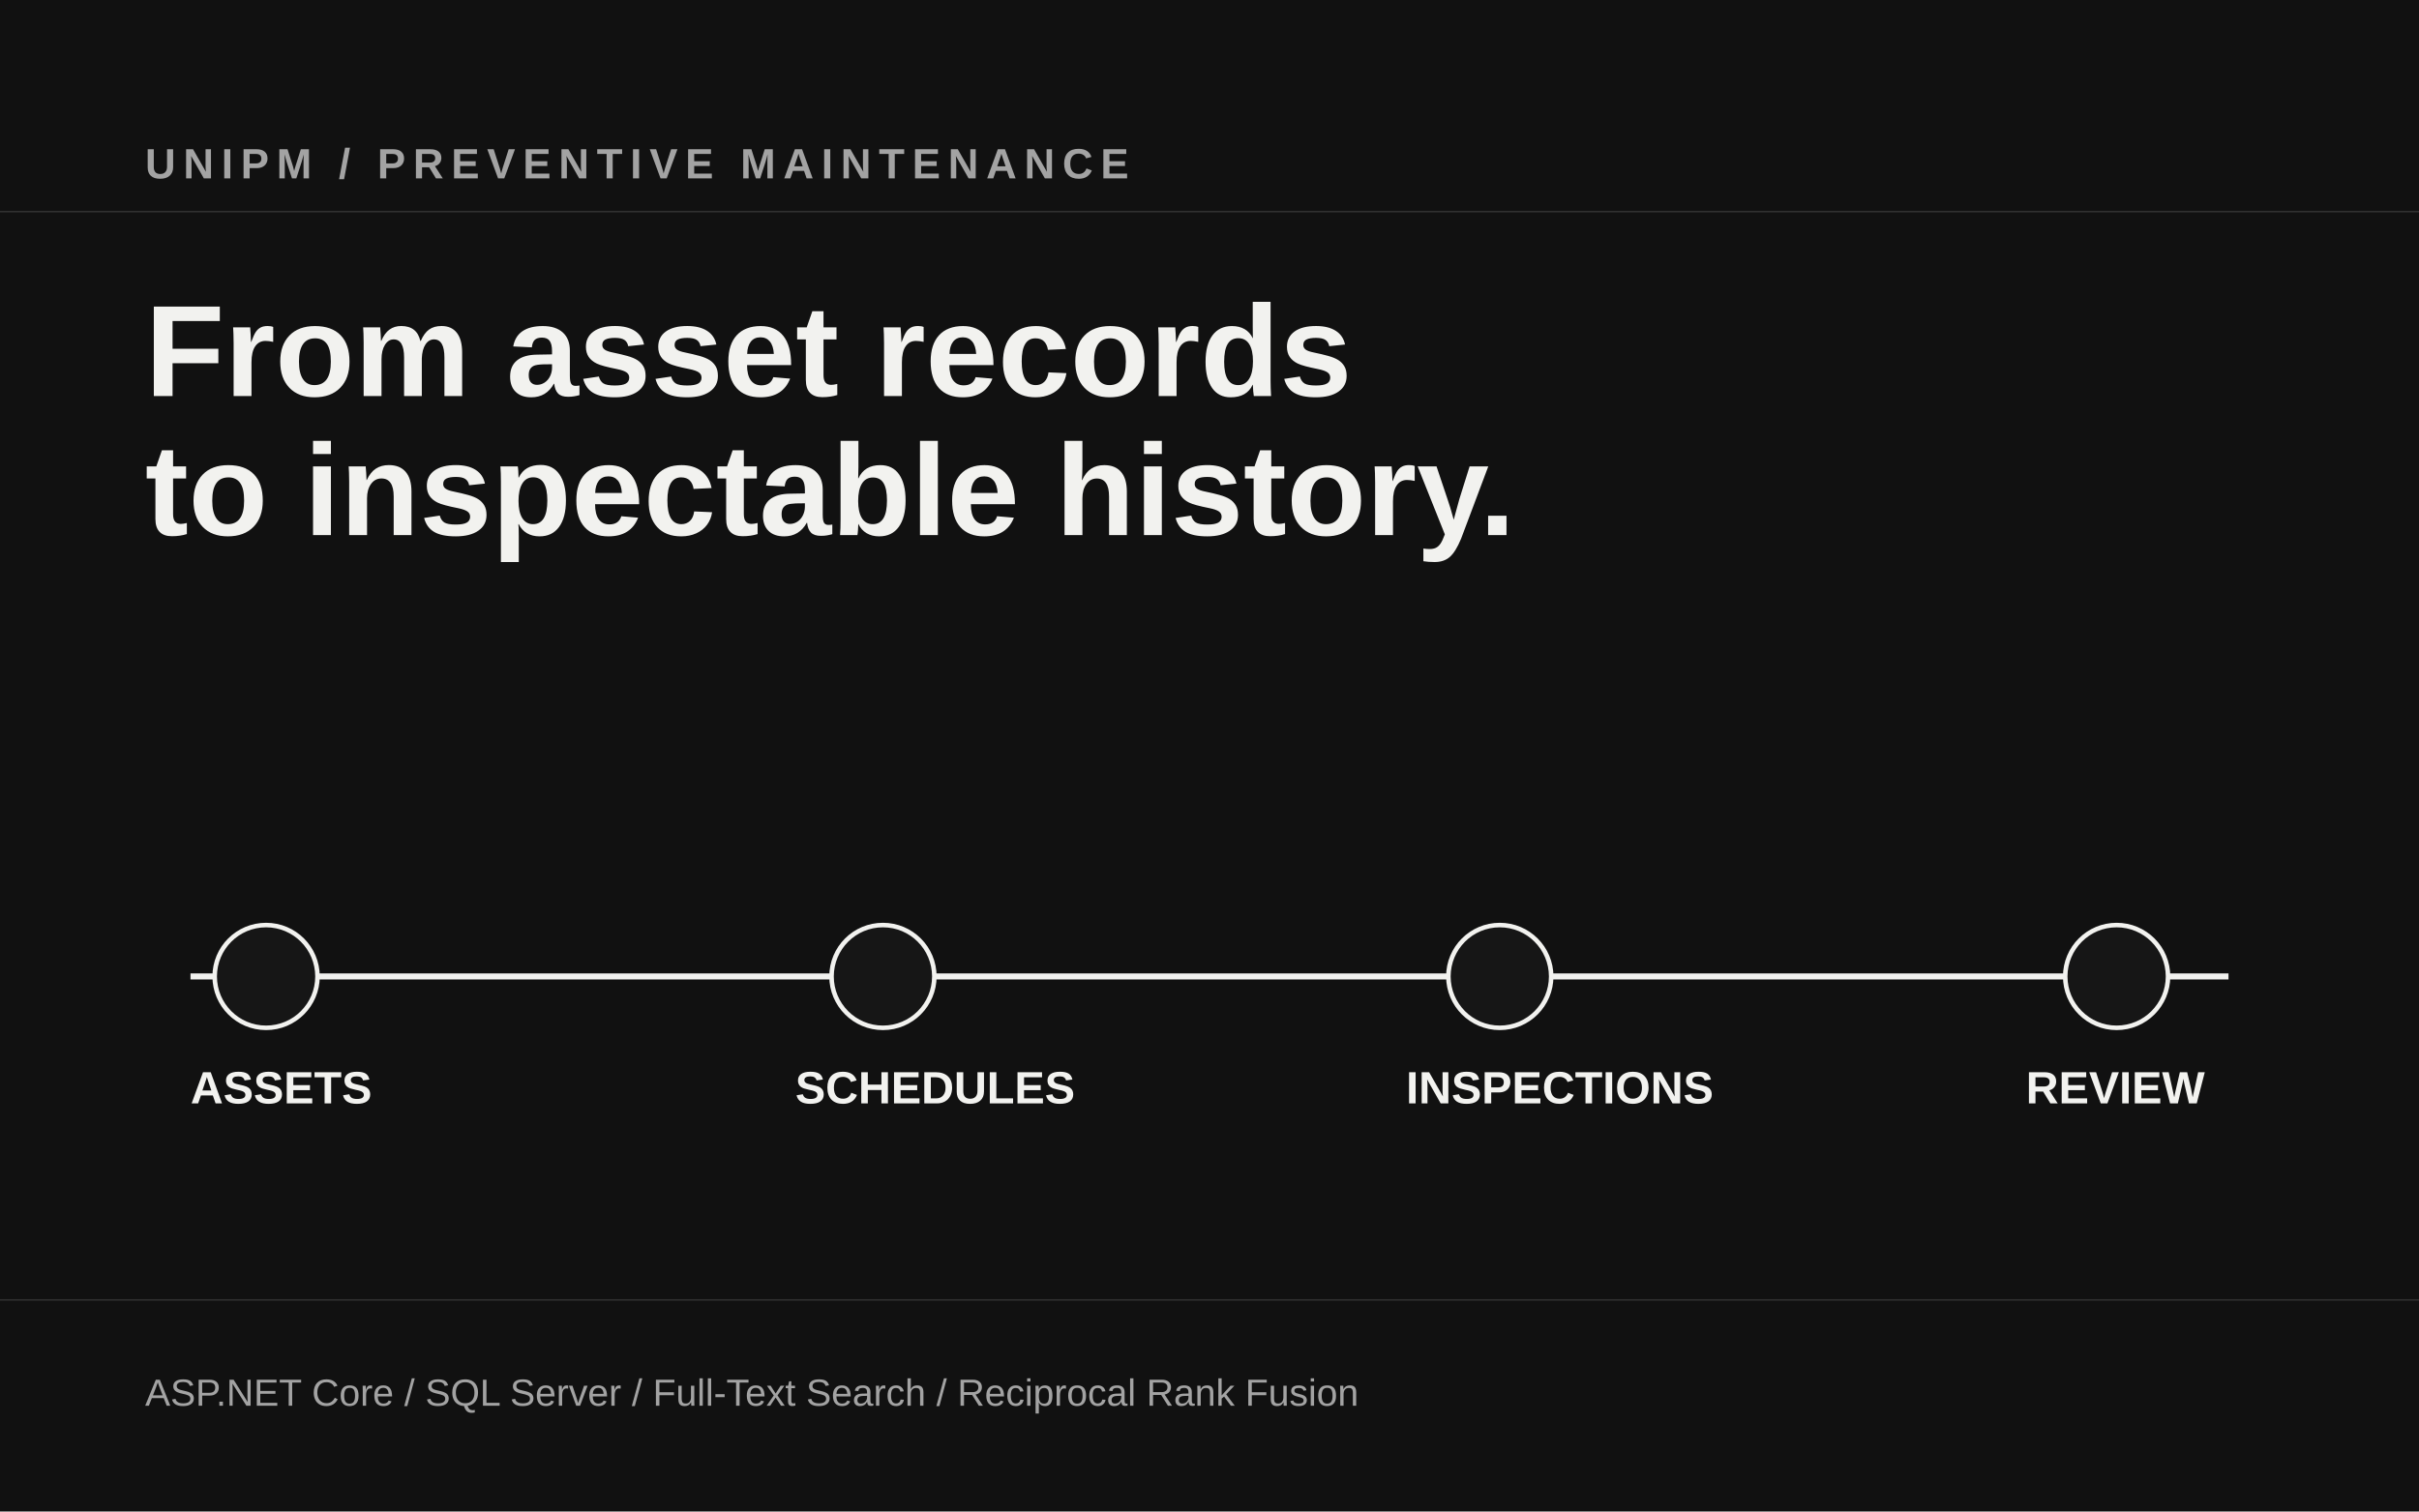
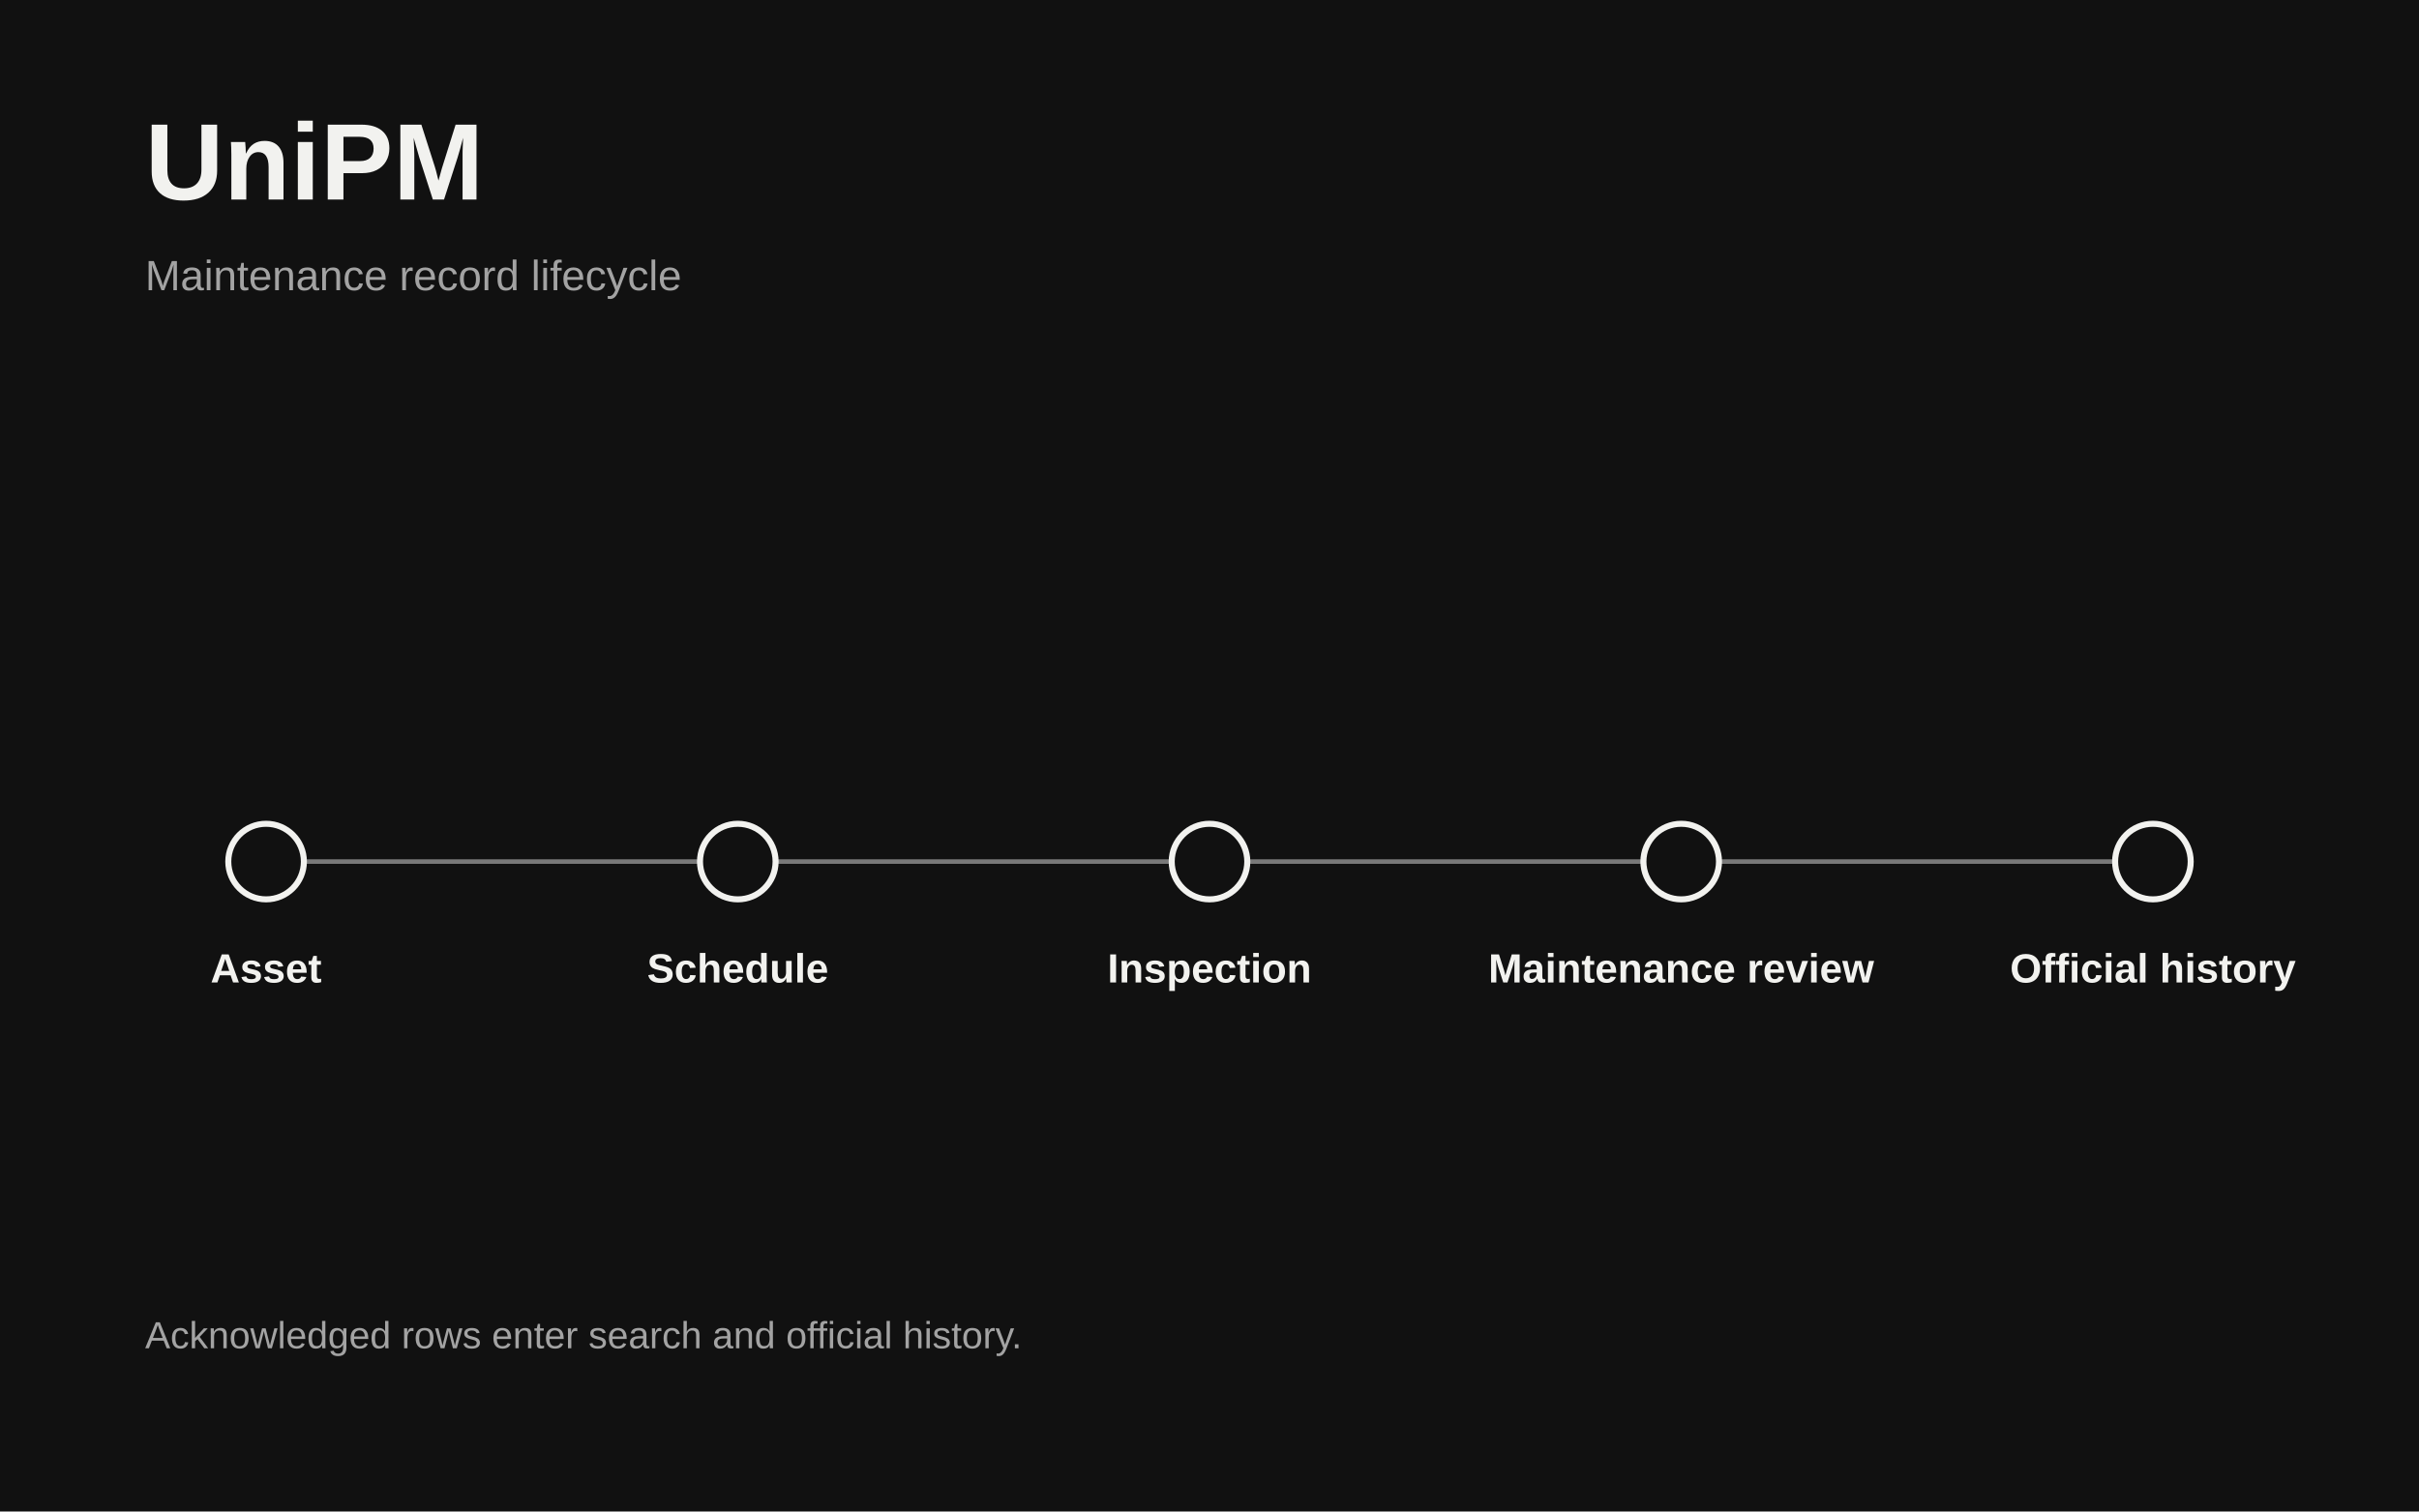
<svg xmlns="http://www.w3.org/2000/svg" viewBox="0 0 1600 1000" role="img" aria-labelledby="title desc">
  <rect width="1600" height="1000" fill="#111111" />
-   <path d="M0 140h1600M0 860h1600" stroke="#303030" />
-   <text x="96" y="118" fill="#A3A3A3" font-family="Arial,sans-serif" font-size="28" font-weight="700" letter-spacing="5">UNIPM / PREVENTIVE MAINTENANCE</text>
-   <text x="96" y="262" fill="#F2F2EF" font-family="Arial,sans-serif" font-size="86" font-weight="700">From asset records</text>
-   <text x="96" y="354" fill="#F2F2EF" font-family="Arial,sans-serif" font-size="86" font-weight="700">to inspectable history.</text>
-   <g font-family="Arial,sans-serif">
-     <path d="M126 646h1348" stroke="#F2F2EF" stroke-width="4" />
-     <g fill="#161616" stroke="#F2F2EF" stroke-width="3">
-       <circle cx="176" cy="646" r="34" />
-       <circle cx="584" cy="646" r="34" />
-       <circle cx="992" cy="646" r="34" />
-       <circle cx="1400" cy="646" r="34" />
-     </g>
-     <g fill="#F2F2EF" font-size="30" font-weight="700">
-       <text x="126" y="730">ASSETS</text>
-       <text x="526" y="730">SCHEDULES</text>
-       <text x="930" y="730">INSPECTIONS</text>
-       <text x="1340" y="730">REVIEW</text>
-     </g>
+   <text x="96" y="132" fill="#F2F2EF" font-family="Arial,sans-serif" font-size="72" font-weight="700">UniPM</text>
+   <text x="96" y="192" fill="#A3A3A3" font-family="Arial,sans-serif" font-size="28">Maintenance record lifecycle</text>
+   <path d="M176 570h1248" stroke="#797979" stroke-width="3" />
+   <g fill="#111111" stroke="#F2F2EF" stroke-width="4">
+     <circle cx="176" cy="570" r="25" />
+     <circle cx="488" cy="570" r="25" />
+     <circle cx="800" cy="570" r="25" />
+     <circle cx="1112" cy="570" r="25" />
+     <circle cx="1424" cy="570" r="25" />
  </g>
-   <text x="96" y="930" fill="#A3A3A3" font-family="Arial,sans-serif" font-size="25">ASP.NET Core / SQL Server / Full-Text Search / Reciprocal Rank Fusion</text>
+   <g fill="#F2F2EF" font-family="Arial,sans-serif" font-size="27" font-weight="700" text-anchor="middle">
+     <text x="176" y="650">Asset</text>
+     <text x="488" y="650">Schedule</text>
+     <text x="800" y="650">Inspection</text>
+     <text x="1112" y="650">Maintenance review</text>
+     <text x="1424" y="650">Official history</text>
+   </g>
+   <text x="96" y="892" fill="#A3A3A3" font-family="Arial,sans-serif" font-size="25">Acknowledged rows enter search and official history.</text>
</svg>
